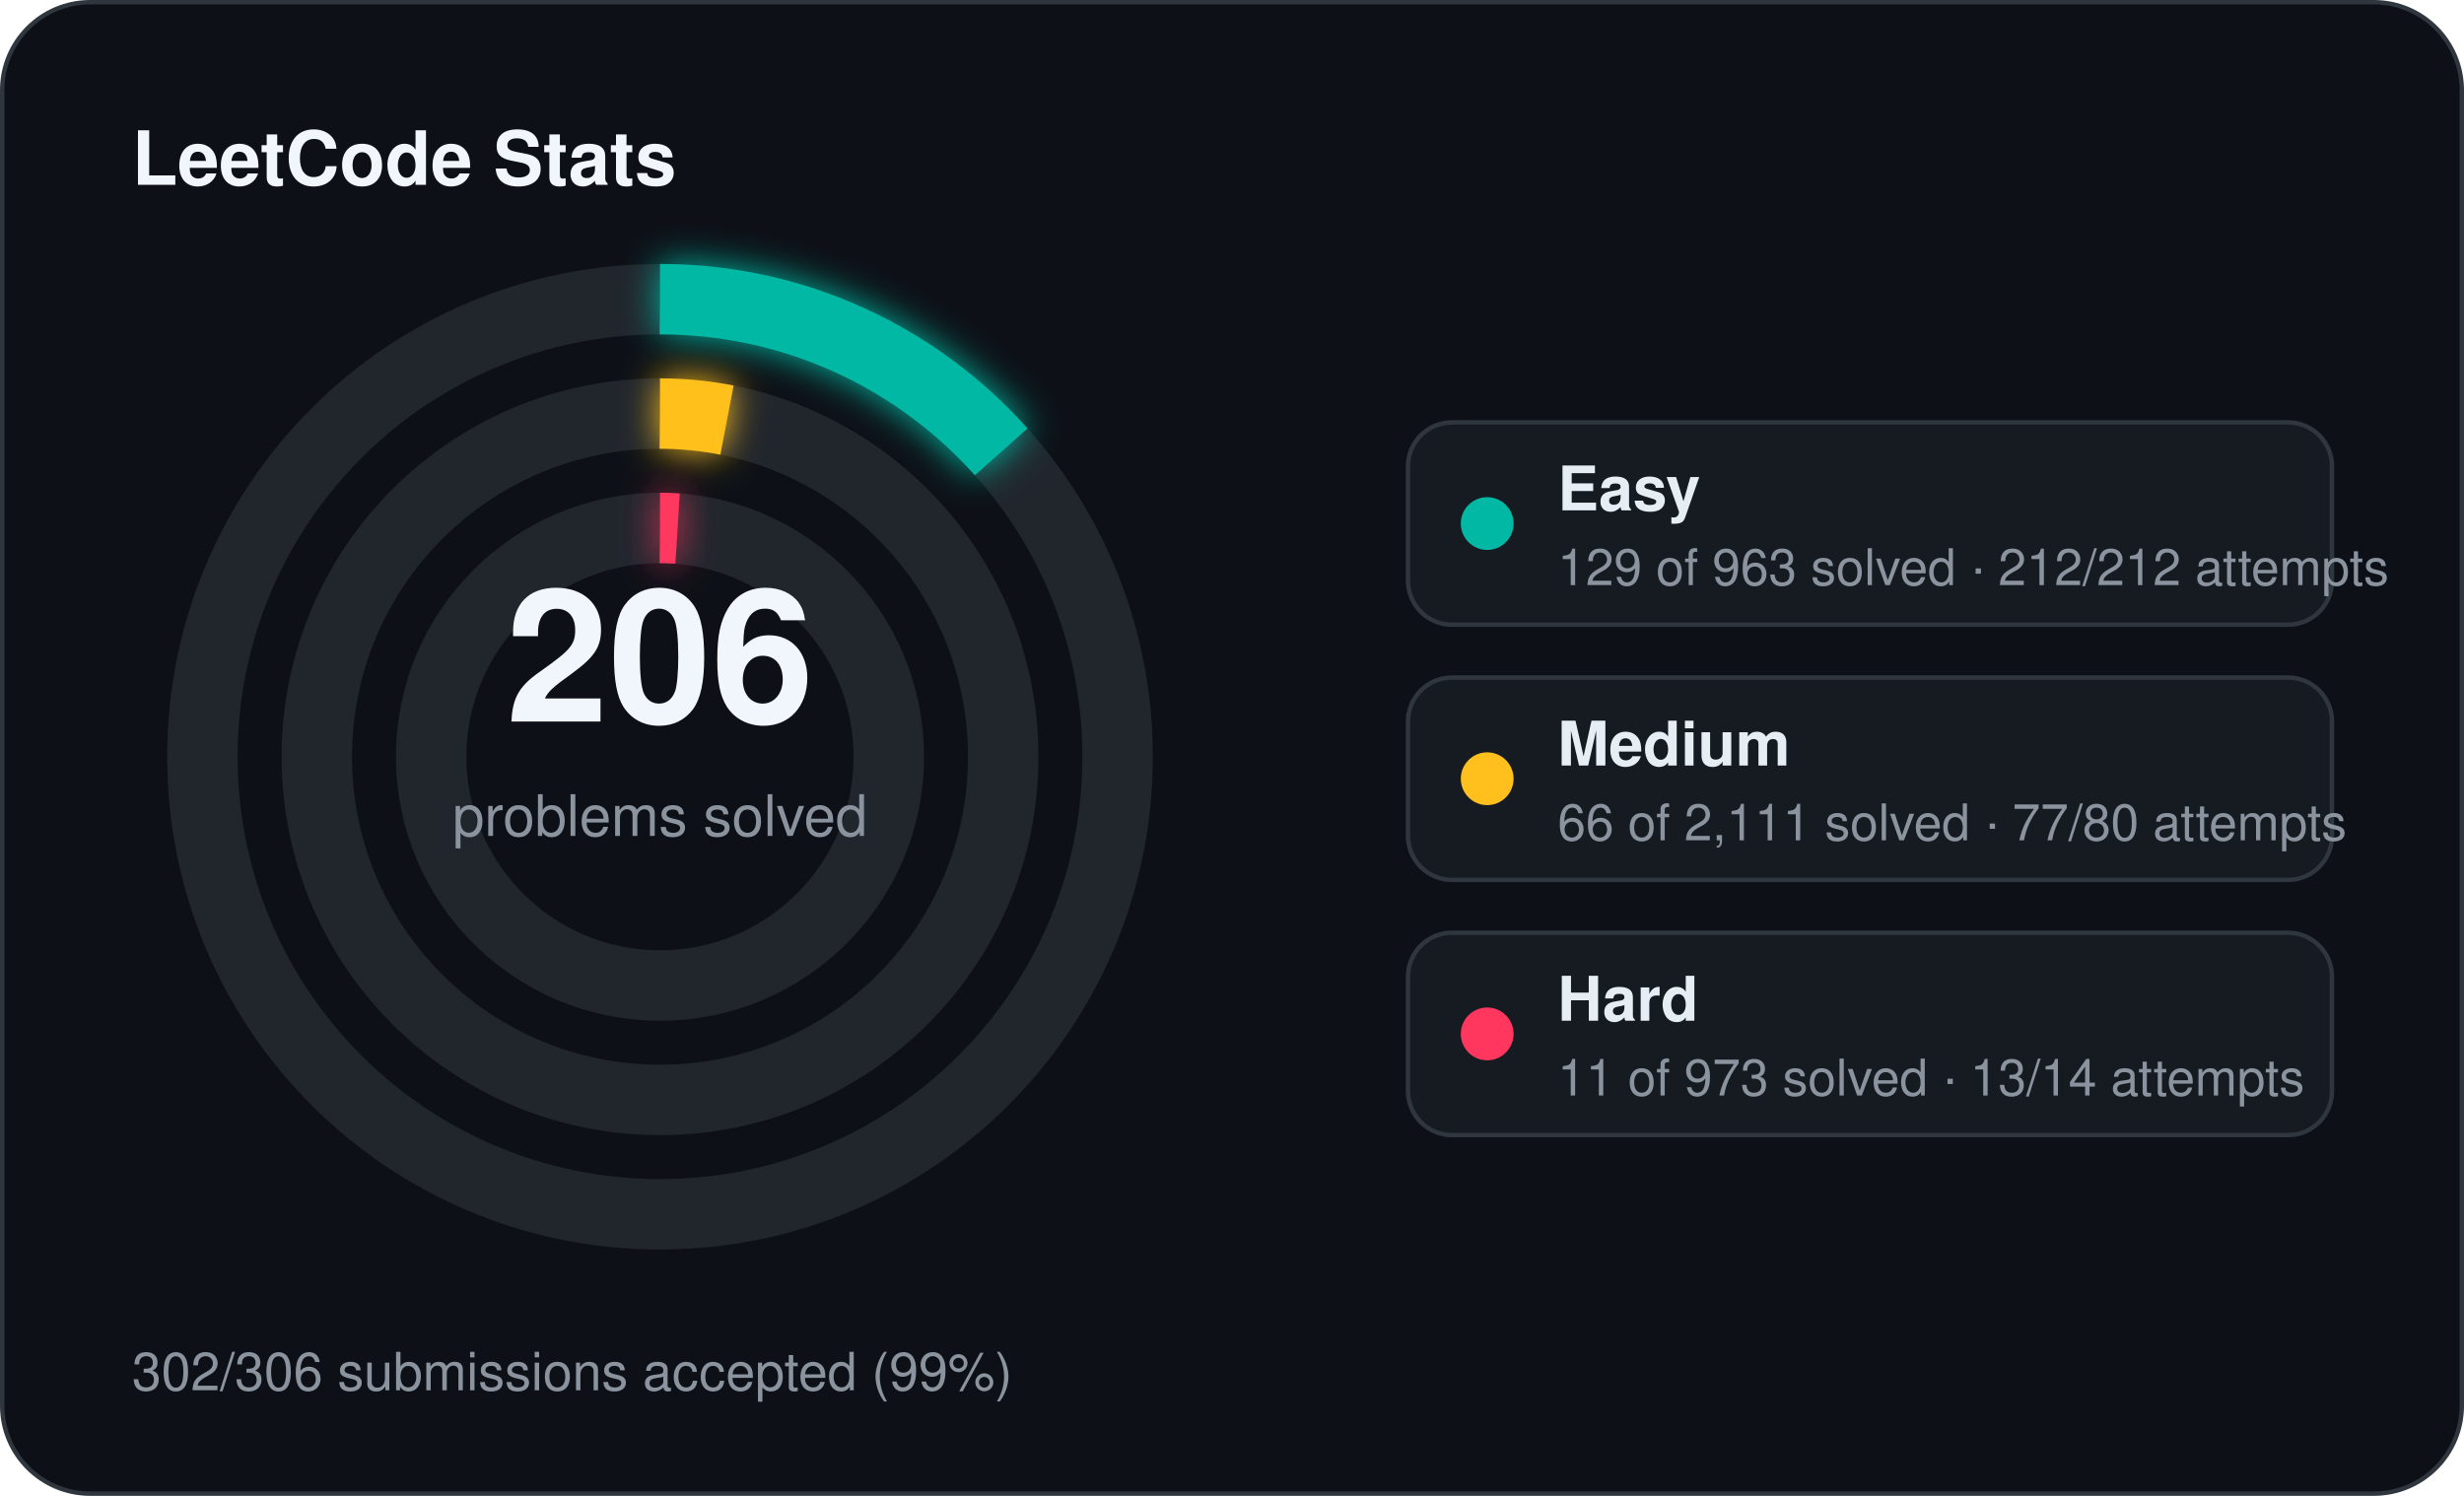
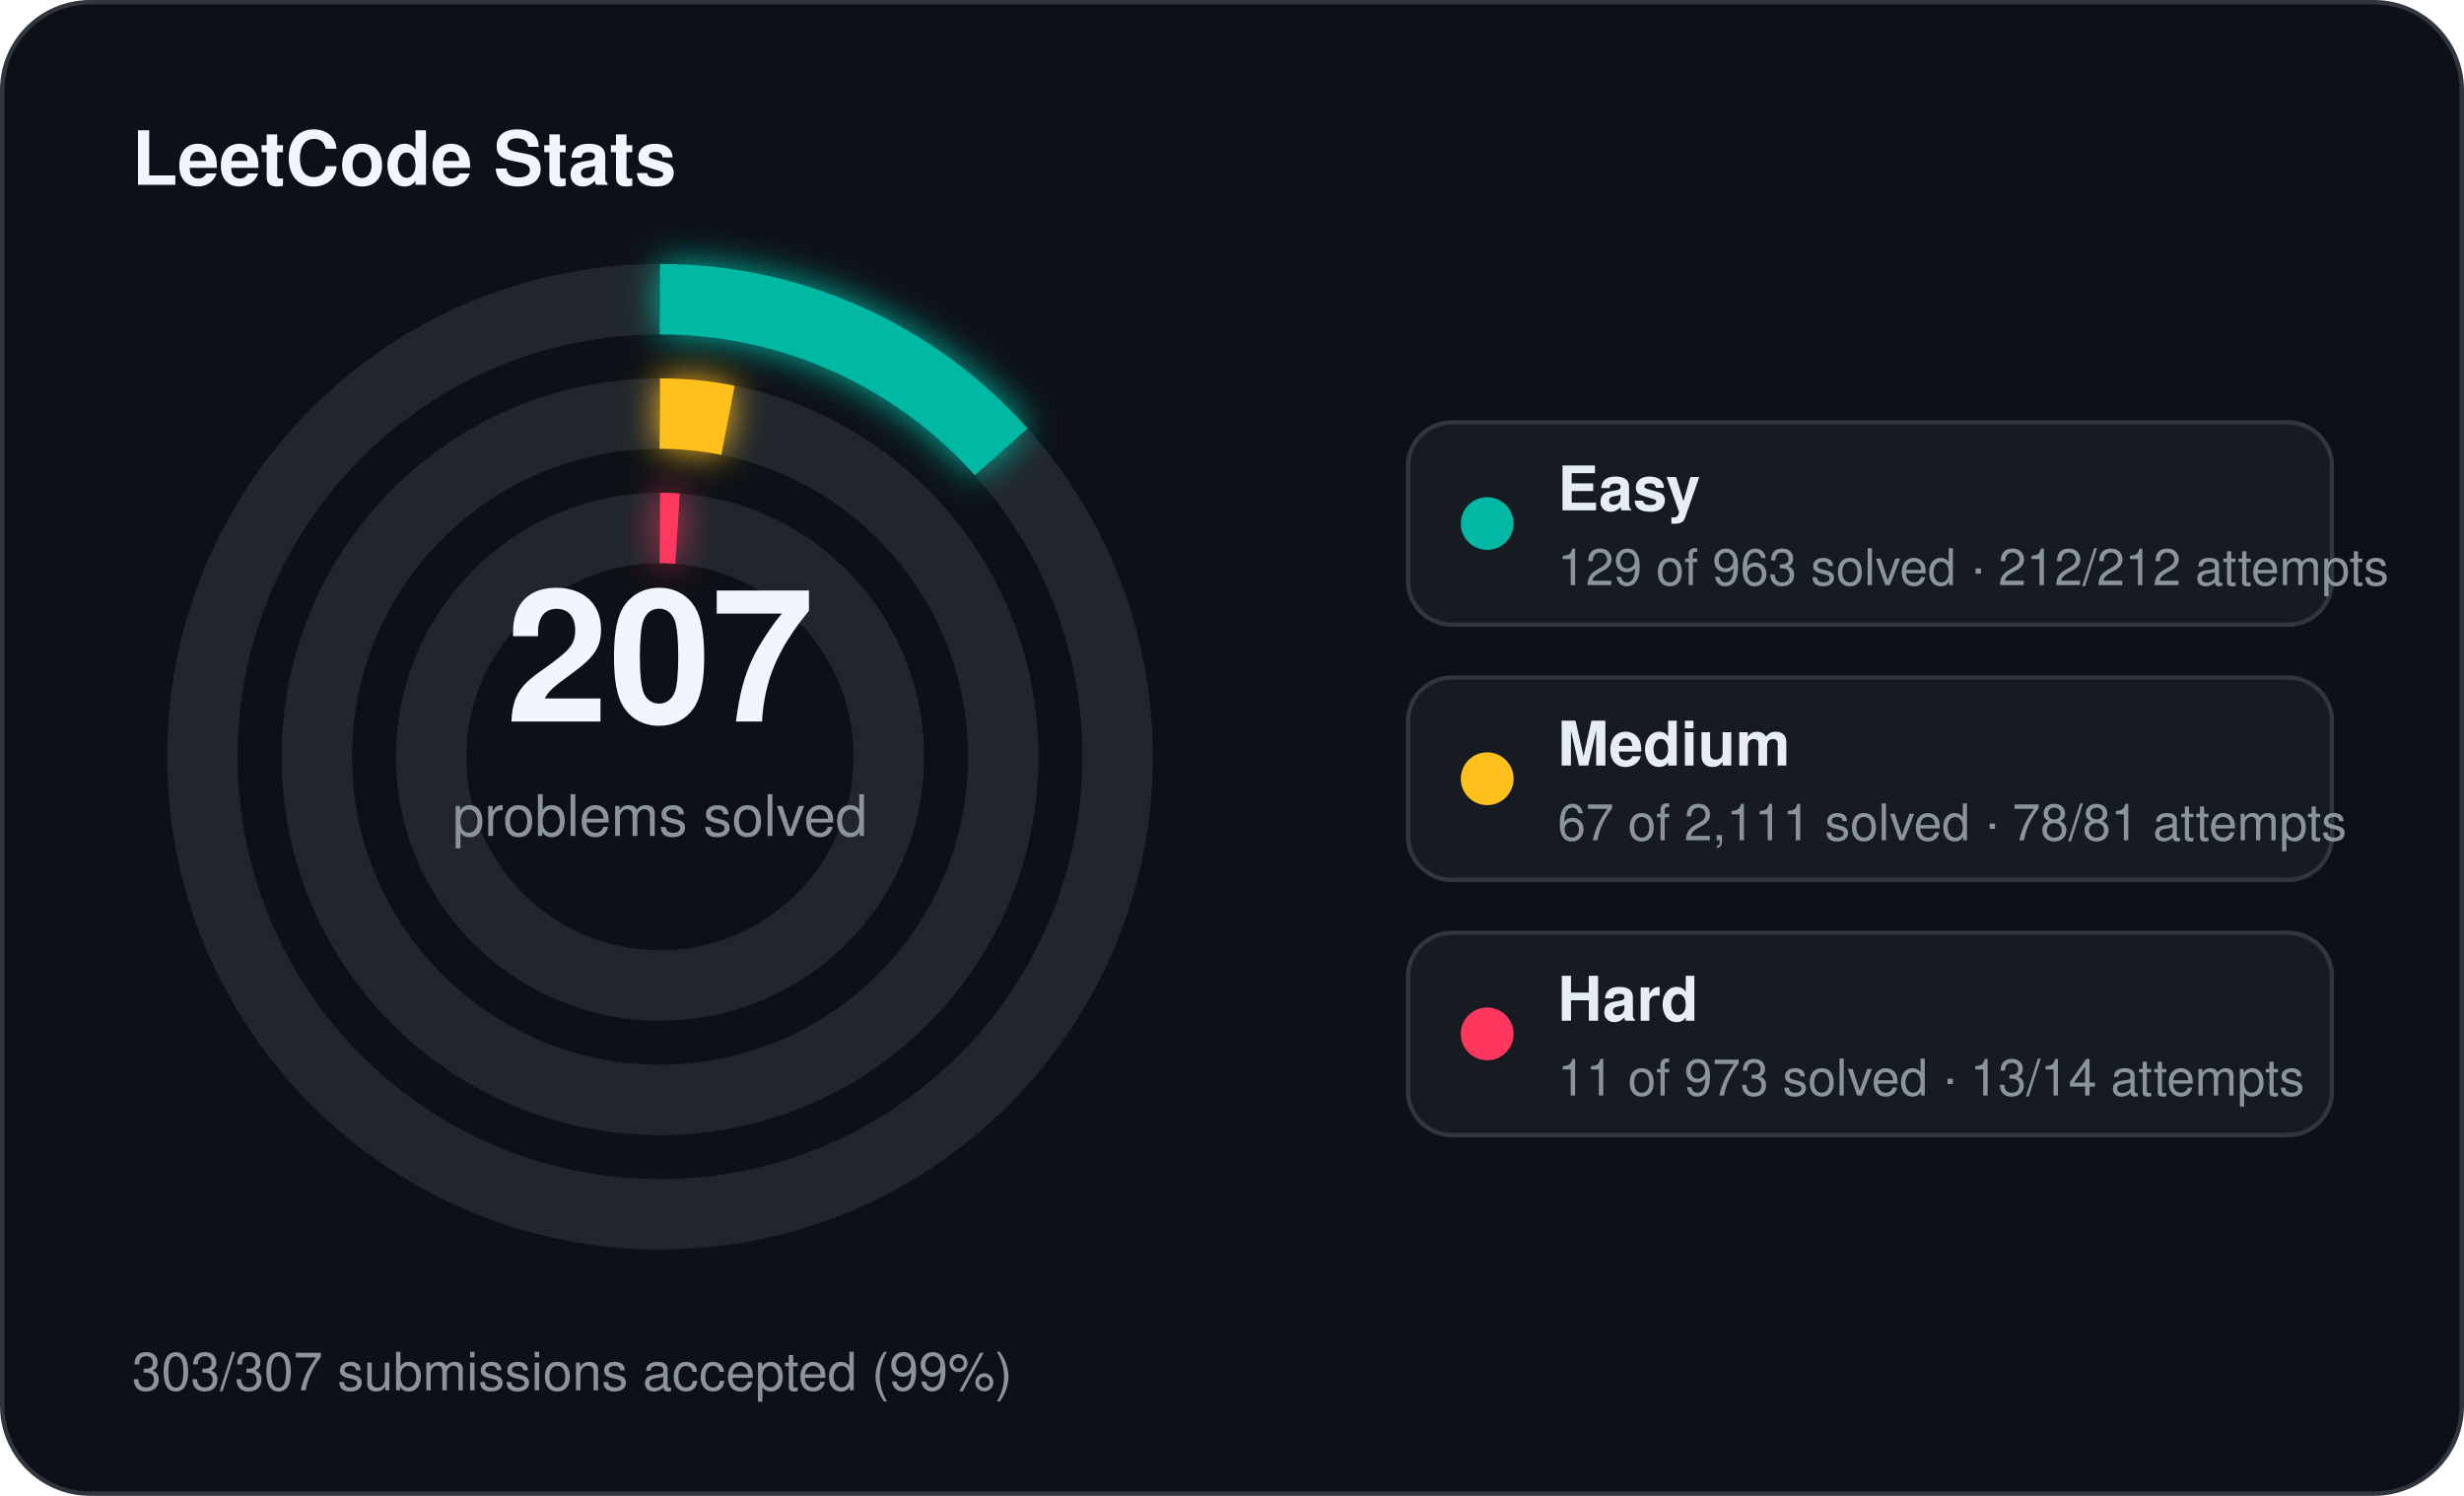
<svg xmlns="http://www.w3.org/2000/svg" width="560" height="340" viewBox="0 0 560 340">
  <defs>
    <filter id="stats-glow" x="-60%" y="-60%" width="220%" height="220%">
      <feGaussianBlur stdDeviation="4" result="blur" />
      <feMerge>
        <feMergeNode in="blur" />
        <feMergeNode in="SourceGraphic" />
      </feMerge>
    </filter>
  </defs>
  <rect x="0.5" y="0.5" width="559" height="339" rx="20" fill="#0d1117" stroke="#30363d" stroke-width="1" />
  <text x="30" y="42" fill="#f0f6fc" font-family="Segoe UI, Helvetica, Arial, sans-serif" font-size="17" font-weight="700">LeetCode Stats</text>
  <circle cx="150" cy="172" r="104" fill="none" stroke="#21262d" stroke-width="16" />
  <circle cx="150" cy="172" r="104" fill="none" stroke="#00b8a3" stroke-width="16" stroke-linecap="butt" stroke-dasharray="87.53 653.45" transform="rotate(-90 150 172)" filter="url(#stats-glow)" />
  <circle cx="150" cy="172" r="78" fill="none" stroke="#21262d" stroke-width="16" />
-   <circle cx="150" cy="172" r="78" fill="none" stroke="#ffc01e" stroke-width="16" stroke-linecap="butt" stroke-dasharray="15.32 490.09" transform="rotate(-90 150 172)" filter="url(#stats-glow)" />
+   <circle cx="150" cy="172" r="78" fill="none" stroke="#ffc01e" stroke-width="16" stroke-linecap="butt" stroke-dasharray="15.55 490.09" transform="rotate(-90 150 172)" filter="url(#stats-glow)" />
  <circle cx="150" cy="172" r="52" fill="none" stroke="#21262d" stroke-width="16" />
  <circle cx="150" cy="172" r="52" fill="none" stroke="#ff375f" stroke-width="16" stroke-linecap="butt" stroke-dasharray="4.00 326.73" transform="rotate(-90 150 172)" filter="url(#stats-glow)" />
-   <text x="150" y="164" text-anchor="middle" fill="#f0f6fc" font-family="Segoe UI, Helvetica, Arial, sans-serif" font-size="42" font-weight="700">206</text>
+   <text x="150" y="164" text-anchor="middle" fill="#f0f6fc" font-family="Segoe UI, Helvetica, Arial, sans-serif" font-size="42" font-weight="700">207</text>
  <text x="150" y="190" text-anchor="middle" fill="#8b949e" font-family="Segoe UI, Helvetica, Arial, sans-serif" font-size="13">problems solved</text>
  <rect x="320" y="96" width="210" height="46" rx="10" fill="#161b22" stroke="#30363d" stroke-width="1" />
  <circle cx="338" cy="119" r="6" fill="#00b8a3" />
  <text x="354" y="116" fill="#e6edf3" font-family="Segoe UI, Helvetica, Arial, sans-serif" font-size="14" font-weight="600">Easy</text>
  <text x="354" y="133" fill="#8b949e" font-family="Segoe UI, Helvetica, Arial, sans-serif" font-size="11.5">129 of 963 solved · 212/212 attempts</text>
  <rect x="320" y="154" width="210" height="46" rx="10" fill="#161b22" stroke="#30363d" stroke-width="1" />
  <circle cx="338" cy="177" r="6" fill="#ffc01e" />
  <text x="354" y="174" fill="#e6edf3" font-family="Segoe UI, Helvetica, Arial, sans-serif" font-size="14" font-weight="600">Medium</text>
-   <text x="354" y="191" fill="#8b949e" font-family="Segoe UI, Helvetica, Arial, sans-serif" font-size="11.5">66 of 2,111 solved · 77/80 attempts</text>
+   <text x="354" y="191" fill="#8b949e" font-family="Segoe UI, Helvetica, Arial, sans-serif" font-size="11.5">67 of 2,111 solved · 78/81 attempts</text>
  <rect x="320" y="212" width="210" height="46" rx="10" fill="#161b22" stroke="#30363d" stroke-width="1" />
  <circle cx="338" cy="235" r="6" fill="#ff375f" />
  <text x="354" y="232" fill="#e6edf3" font-family="Segoe UI, Helvetica, Arial, sans-serif" font-size="14" font-weight="600">Hard</text>
  <text x="354" y="249" fill="#8b949e" font-family="Segoe UI, Helvetica, Arial, sans-serif" font-size="11.5">11 of 973 solved · 13/14 attempts</text>
-   <text x="30" y="316" fill="#8b949e" font-family="Segoe UI, Helvetica, Arial, sans-serif" font-size="12">302/306 submissions accepted (99%)</text>
+   <text x="30" y="316" fill="#8b949e" font-family="Segoe UI, Helvetica, Arial, sans-serif" font-size="12">303/307 submissions accepted (99%)</text>
</svg>
